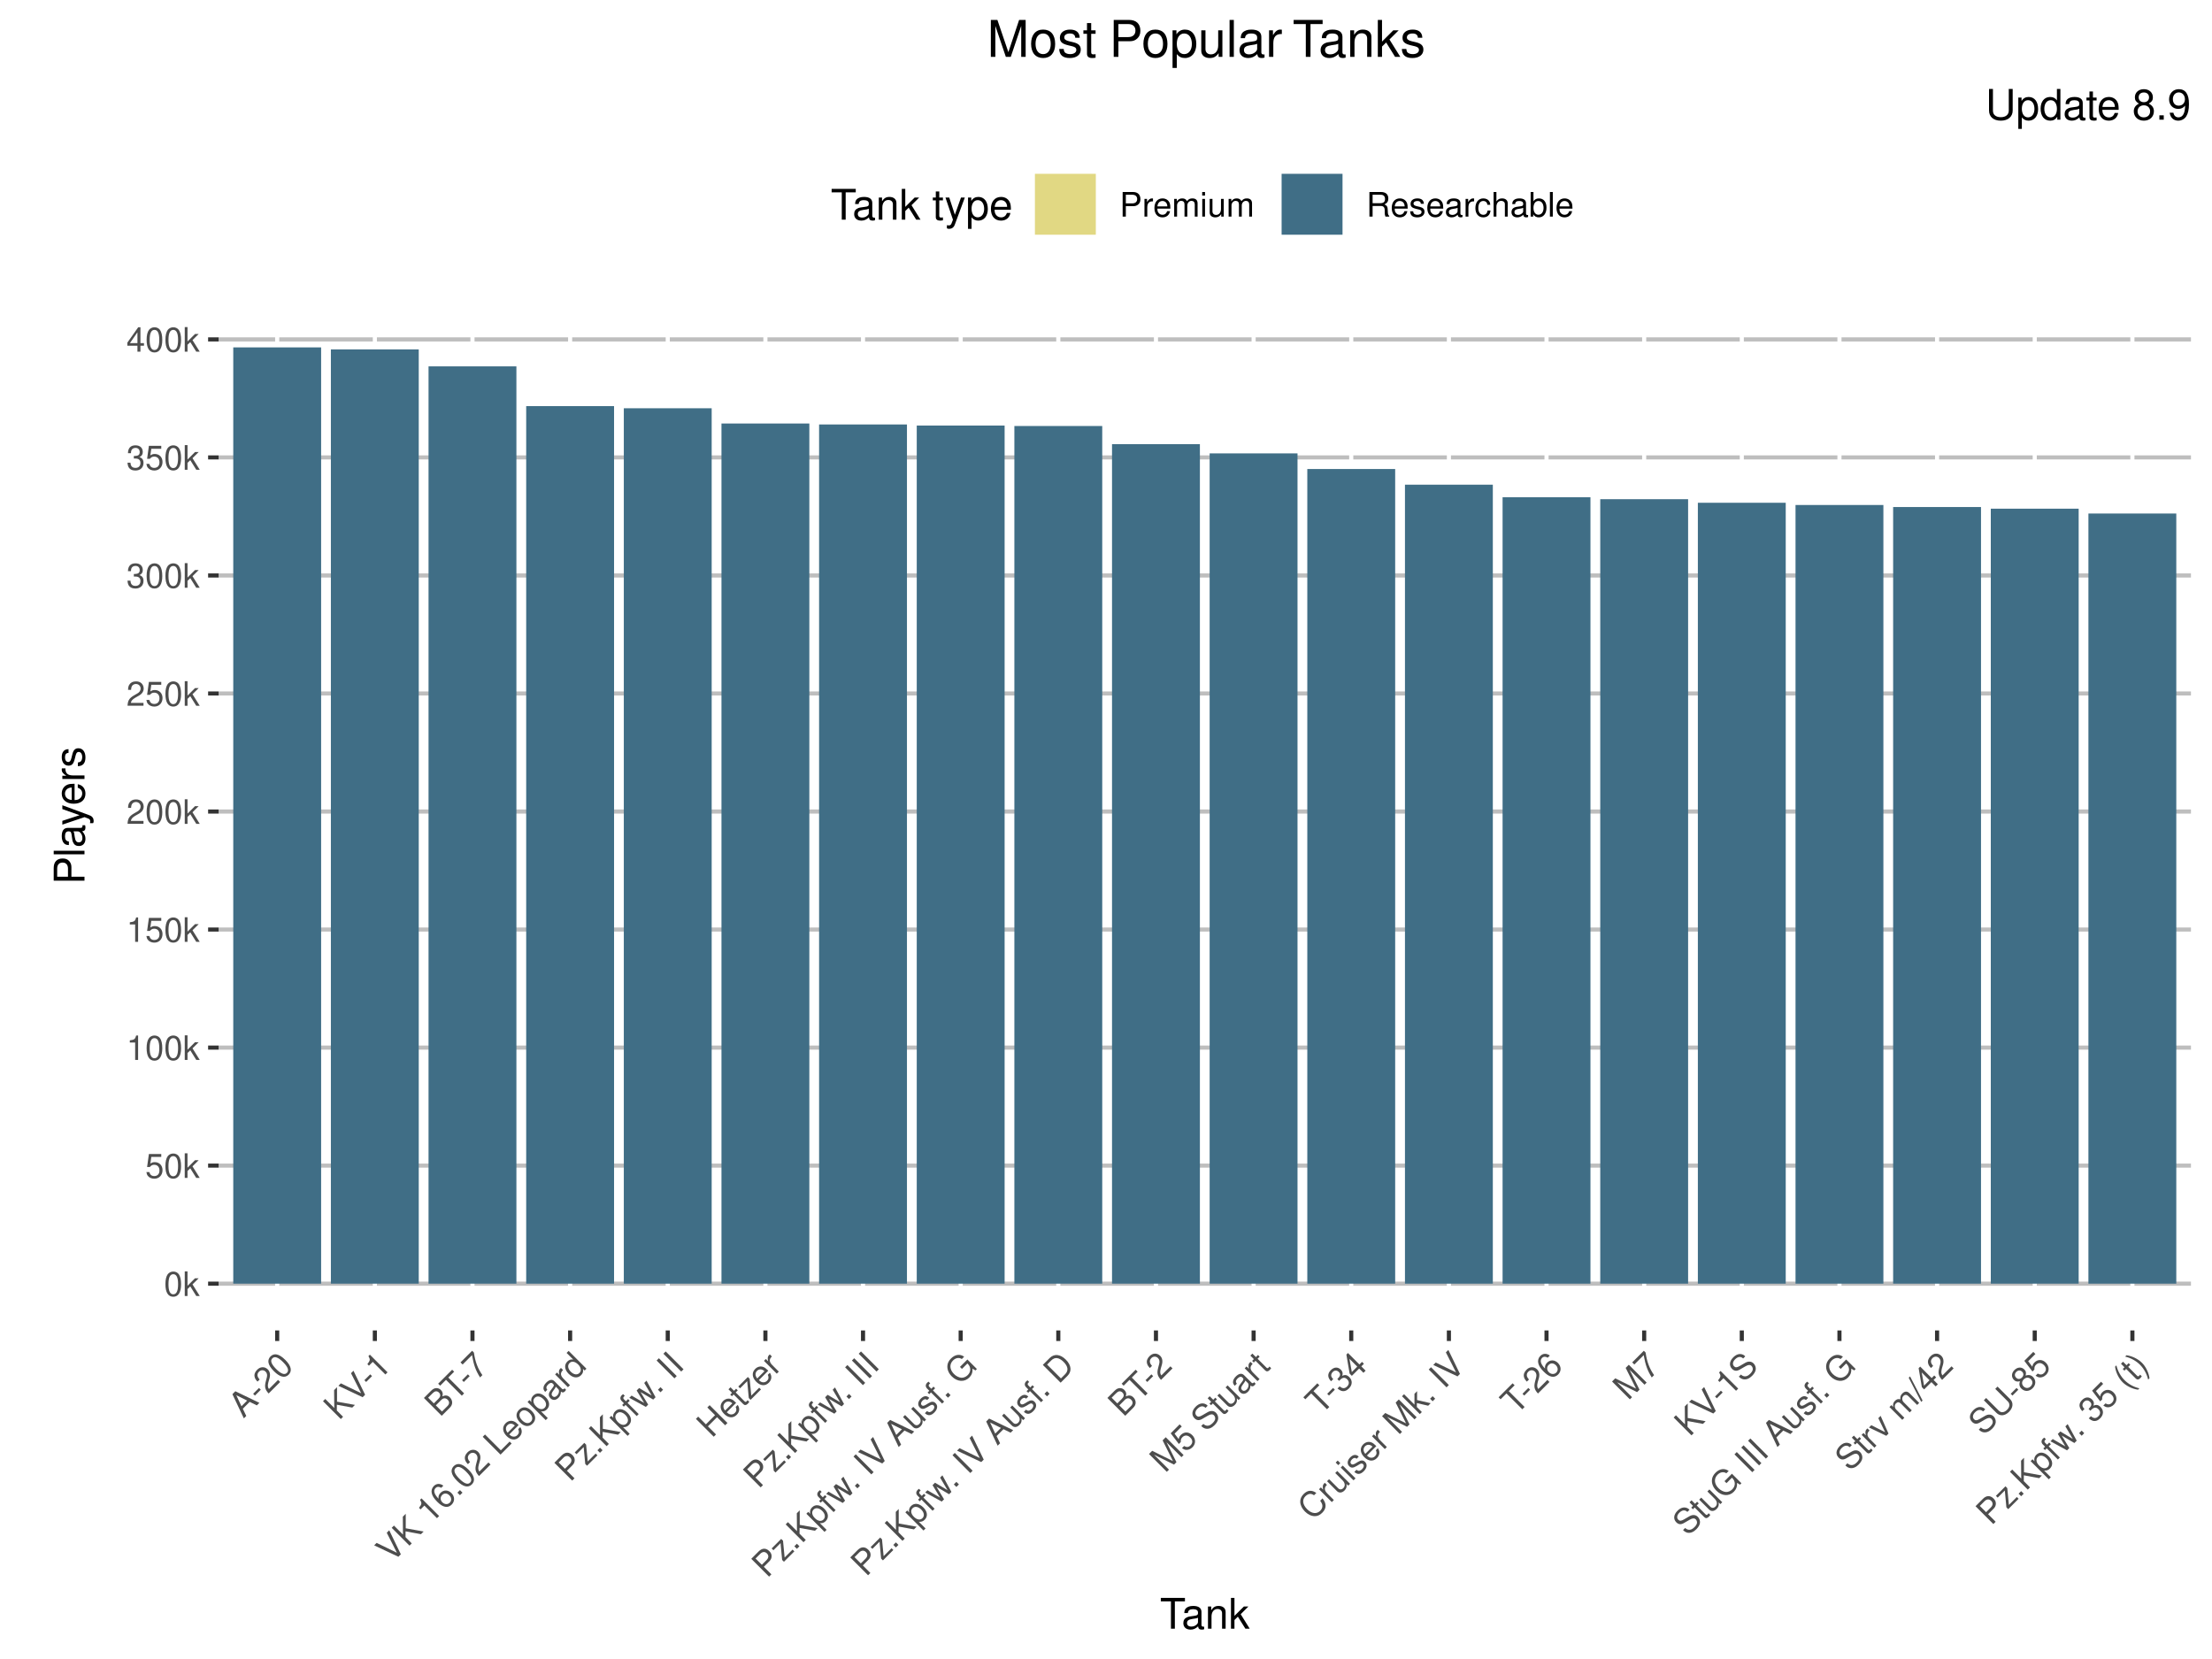
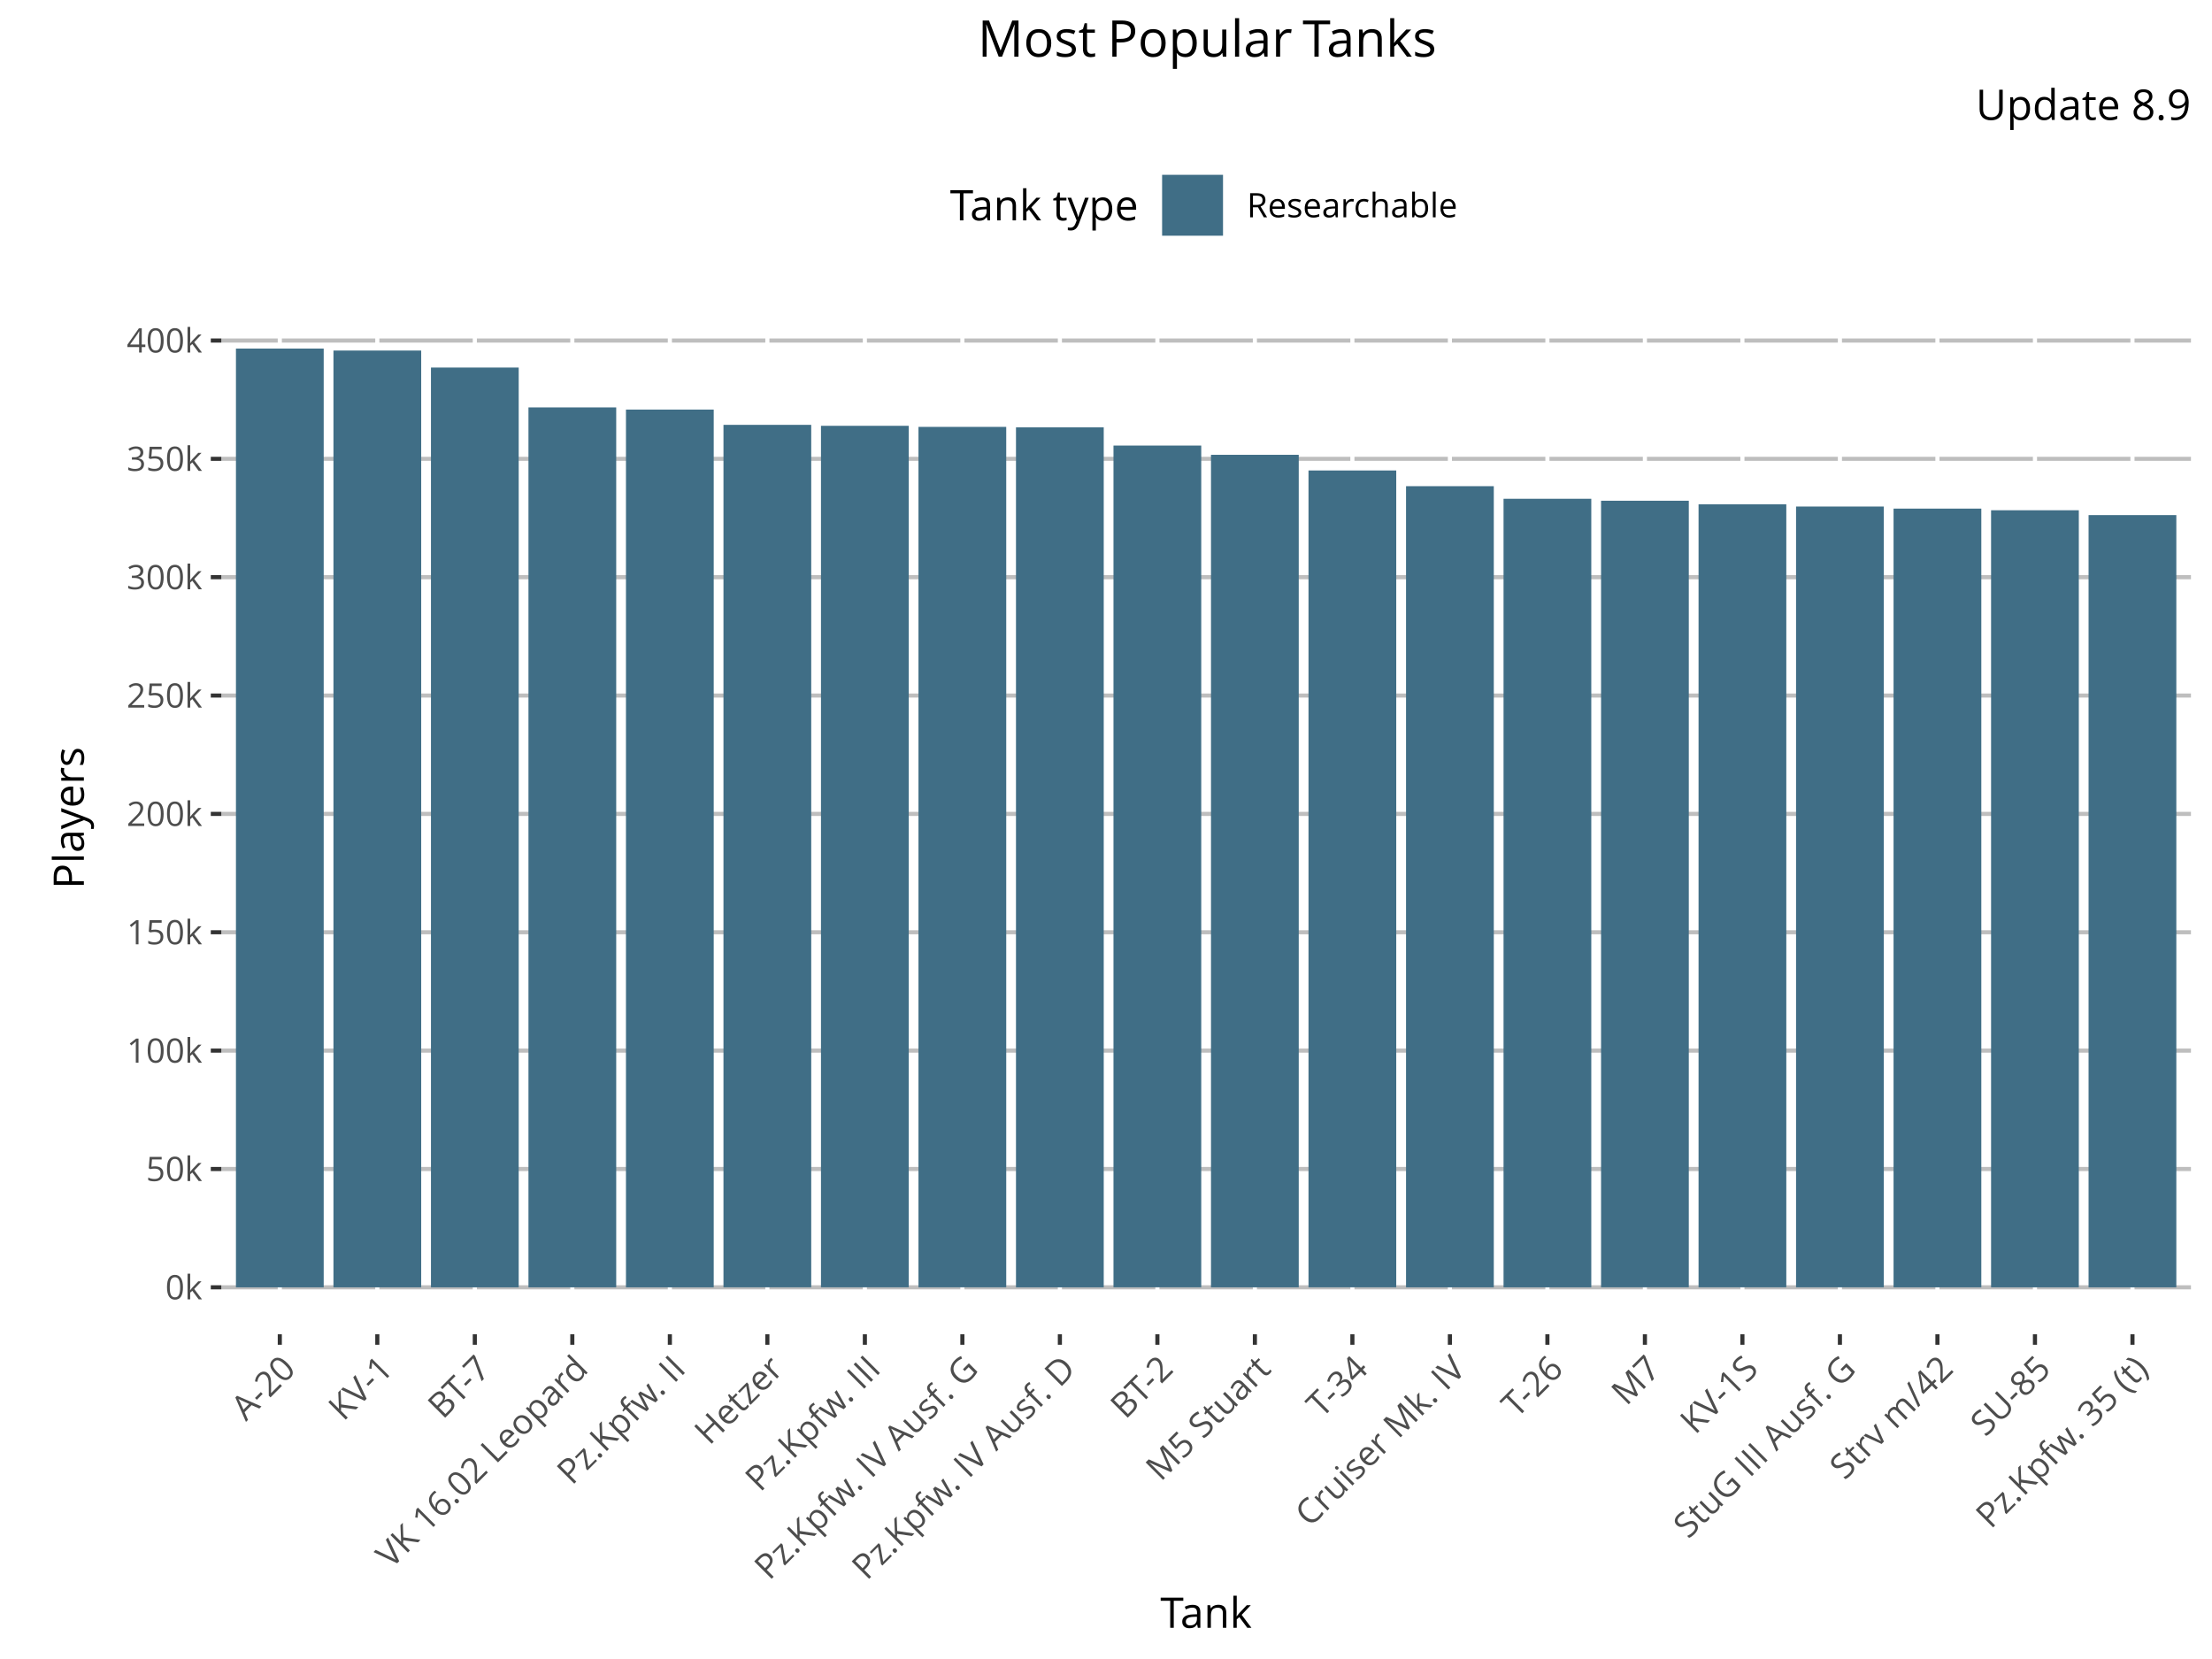
<svg xmlns="http://www.w3.org/2000/svg" class="svglite" width="576.00pt" height="432.00pt" viewBox="0 0 576.00 432.00">
  <defs>
    <style type="text/css">
    .svglite line, .svglite polyline, .svglite polygon, .svglite path, .svglite rect, .svglite circle {
      fill: none;
      stroke: #000000;
      stroke-linecap: round;
      stroke-linejoin: round;
      stroke-miterlimit: 10.00;
    }
    .svglite text {
      white-space: pre;
    }
  </style>
  </defs>
  <rect width="100%" height="100%" style="stroke: none; fill: #FFFFFF;" />
  <defs>
    <clipPath id="cpMC4wMHw1NzYuMDB8MC4wMHw0MzIuMDA=">
      <rect x="0.00" y="0.00" width="576.00" height="432.00" />
    </clipPath>
  </defs>
  <g clip-path="url(#cpMC4wMHw1NzYuMDB8MC4wMHw0MzIuMDA=)">
    <rect x="0.00" y="0.00" width="576.00" height="432.00" style="stroke-width: 1.07; stroke: #FFFFFF; fill: #FFFFFF;" />
  </g>
  <defs>
-     <clipPath id="cpNTYuOTN8NTcwLjUyfDc4LjI3fDM0Ni40NQ==">
-       <rect x="56.93" y="78.27" width="513.60" height="268.18" />
+     <clipPath id="cpNTcuNjN8NTcwLjUyfDc4LjUzfDM0Ny40NA==">
+       <rect x="57.63" y="78.53" width="512.89" height="268.90" />
    </clipPath>
  </defs>
-   <g clip-path="url(#cpNTYuOTN8NTcwLjUyfDc4LjI3fDM0Ni40NQ==)">
-     <rect x="56.93" y="78.27" width="513.60" height="268.18" style="stroke-width: 1.07; stroke: none;" />
-     <polyline points="56.93,318.89 570.52,318.89 " style="stroke-width: 0.53; stroke: #FFFFFF; stroke-linecap: butt;" />
-     <polyline points="56.93,288.16 570.52,288.16 " style="stroke-width: 0.53; stroke: #FFFFFF; stroke-linecap: butt;" />
-     <polyline points="56.93,257.42 570.52,257.42 " style="stroke-width: 0.53; stroke: #FFFFFF; stroke-linecap: butt;" />
-     <polyline points="56.93,226.69 570.52,226.69 " style="stroke-width: 0.53; stroke: #FFFFFF; stroke-linecap: butt;" />
-     <polyline points="56.93,195.95 570.52,195.95 " style="stroke-width: 0.53; stroke: #FFFFFF; stroke-linecap: butt;" />
-     <polyline points="56.93,165.21 570.52,165.21 " style="stroke-width: 0.53; stroke: #FFFFFF; stroke-linecap: butt;" />
-     <polyline points="56.93,134.48 570.52,134.48 " style="stroke-width: 0.53; stroke: #FFFFFF; stroke-linecap: butt;" />
-     <polyline points="56.93,103.74 570.52,103.74 " style="stroke-width: 0.53; stroke: #FFFFFF; stroke-linecap: butt;" />
-     <polyline points="56.93,334.26 570.52,334.26 " style="stroke-width: 1.07; stroke: #BEBEBE; stroke-linecap: butt;" />
-     <polyline points="56.93,303.52 570.52,303.52 " style="stroke-width: 1.07; stroke: #BEBEBE; stroke-linecap: butt;" />
-     <polyline points="56.93,272.79 570.52,272.79 " style="stroke-width: 1.07; stroke: #BEBEBE; stroke-linecap: butt;" />
-     <polyline points="56.93,242.05 570.52,242.05 " style="stroke-width: 1.07; stroke: #BEBEBE; stroke-linecap: butt;" />
-     <polyline points="56.93,211.32 570.52,211.32 " style="stroke-width: 1.07; stroke: #BEBEBE; stroke-linecap: butt;" />
-     <polyline points="56.93,180.58 570.52,180.58 " style="stroke-width: 1.07; stroke: #BEBEBE; stroke-linecap: butt;" />
-     <polyline points="56.93,149.85 570.52,149.85 " style="stroke-width: 1.07; stroke: #BEBEBE; stroke-linecap: butt;" />
-     <polyline points="56.93,119.11 570.52,119.11 " style="stroke-width: 1.07; stroke: #BEBEBE; stroke-linecap: butt;" />
-     <polyline points="56.93,88.38 570.52,88.38 " style="stroke-width: 1.07; stroke: #BEBEBE; stroke-linecap: butt;" />
-     <polyline points="72.18,346.45 72.18,78.27 " style="stroke-width: 1.07; stroke: #FFFFFF; stroke-linecap: butt;" />
-     <polyline points="97.61,346.45 97.61,78.27 " style="stroke-width: 1.07; stroke: #FFFFFF; stroke-linecap: butt;" />
-     <polyline points="123.03,346.45 123.03,78.27 " style="stroke-width: 1.07; stroke: #FFFFFF; stroke-linecap: butt;" />
-     <polyline points="148.46,346.45 148.46,78.27 " style="stroke-width: 1.07; stroke: #FFFFFF; stroke-linecap: butt;" />
-     <polyline points="173.88,346.45 173.88,78.27 " style="stroke-width: 1.07; stroke: #FFFFFF; stroke-linecap: butt;" />
-     <polyline points="199.31,346.45 199.31,78.27 " style="stroke-width: 1.07; stroke: #FFFFFF; stroke-linecap: butt;" />
-     <polyline points="224.73,346.45 224.73,78.27 " style="stroke-width: 1.07; stroke: #FFFFFF; stroke-linecap: butt;" />
-     <polyline points="250.16,346.45 250.16,78.27 " style="stroke-width: 1.07; stroke: #FFFFFF; stroke-linecap: butt;" />
-     <polyline points="275.58,346.45 275.58,78.27 " style="stroke-width: 1.07; stroke: #FFFFFF; stroke-linecap: butt;" />
-     <polyline points="301.01,346.45 301.01,78.27 " style="stroke-width: 1.07; stroke: #FFFFFF; stroke-linecap: butt;" />
-     <polyline points="326.44,346.45 326.44,78.27 " style="stroke-width: 1.07; stroke: #FFFFFF; stroke-linecap: butt;" />
-     <polyline points="351.86,346.45 351.86,78.27 " style="stroke-width: 1.07; stroke: #FFFFFF; stroke-linecap: butt;" />
-     <polyline points="377.29,346.45 377.29,78.27 " style="stroke-width: 1.07; stroke: #FFFFFF; stroke-linecap: butt;" />
-     <polyline points="402.71,346.45 402.71,78.27 " style="stroke-width: 1.07; stroke: #FFFFFF; stroke-linecap: butt;" />
-     <polyline points="428.14,346.45 428.14,78.27 " style="stroke-width: 1.07; stroke: #FFFFFF; stroke-linecap: butt;" />
-     <polyline points="453.56,346.45 453.56,78.27 " style="stroke-width: 1.07; stroke: #FFFFFF; stroke-linecap: butt;" />
-     <polyline points="478.99,346.45 478.99,78.27 " style="stroke-width: 1.07; stroke: #FFFFFF; stroke-linecap: butt;" />
-     <polyline points="504.41,346.45 504.41,78.27 " style="stroke-width: 1.07; stroke: #FFFFFF; stroke-linecap: butt;" />
-     <polyline points="529.84,346.45 529.84,78.27 " style="stroke-width: 1.07; stroke: #FFFFFF; stroke-linecap: butt;" />
-     <polyline points="555.27,346.45 555.27,78.27 " style="stroke-width: 1.07; stroke: #FFFFFF; stroke-linecap: butt;" />
-     <rect x="60.74" y="90.46" width="22.88" height="243.80" style="stroke-width: 1.07; stroke: none; stroke-linecap: square; stroke-linejoin: miter; fill: #406E86;" />
-     <rect x="86.16" y="90.98" width="22.88" height="243.28" style="stroke-width: 1.07; stroke: none; stroke-linecap: square; stroke-linejoin: miter; fill: #406E86;" />
-     <rect x="111.59" y="95.40" width="22.88" height="238.86" style="stroke-width: 1.07; stroke: none; stroke-linecap: square; stroke-linejoin: miter; fill: #406E86;" />
-     <rect x="137.02" y="105.75" width="22.88" height="228.51" style="stroke-width: 1.07; stroke: none; stroke-linecap: square; stroke-linejoin: miter; fill: #406E86;" />
-     <rect x="162.44" y="106.31" width="22.88" height="227.95" style="stroke-width: 1.07; stroke: none; stroke-linecap: square; stroke-linejoin: miter; fill: #406E86;" />
-     <rect x="187.87" y="110.28" width="22.88" height="223.98" style="stroke-width: 1.07; stroke: none; stroke-linecap: square; stroke-linejoin: miter; fill: #406E86;" />
-     <rect x="213.29" y="110.53" width="22.88" height="223.73" style="stroke-width: 1.07; stroke: none; stroke-linecap: square; stroke-linejoin: miter; fill: #406E86;" />
-     <rect x="238.72" y="110.81" width="22.88" height="223.45" style="stroke-width: 1.07; stroke: none; stroke-linecap: square; stroke-linejoin: miter; fill: #406E86;" />
-     <rect x="264.14" y="110.93" width="22.88" height="223.33" style="stroke-width: 1.07; stroke: none; stroke-linecap: square; stroke-linejoin: miter; fill: #406E86;" />
-     <rect x="289.57" y="115.66" width="22.88" height="218.60" style="stroke-width: 1.07; stroke: none; stroke-linecap: square; stroke-linejoin: miter; fill: #406E86;" />
-     <rect x="314.99" y="118.06" width="22.88" height="216.20" style="stroke-width: 1.07; stroke: none; stroke-linecap: square; stroke-linejoin: miter; fill: #406E86;" />
-     <rect x="340.42" y="122.13" width="22.88" height="212.13" style="stroke-width: 1.07; stroke: none; stroke-linecap: square; stroke-linejoin: miter; fill: #406E86;" />
-     <rect x="365.85" y="126.21" width="22.88" height="208.05" style="stroke-width: 1.07; stroke: none; stroke-linecap: square; stroke-linejoin: miter; fill: #406E86;" />
-     <rect x="391.27" y="129.48" width="22.88" height="204.78" style="stroke-width: 1.07; stroke: none; stroke-linecap: square; stroke-linejoin: miter; fill: #406E86;" />
-     <rect x="416.70" y="129.99" width="22.88" height="204.27" style="stroke-width: 1.07; stroke: none; stroke-linecap: square; stroke-linejoin: miter; fill: #406E86;" />
-     <rect x="442.12" y="130.92" width="22.88" height="203.34" style="stroke-width: 1.07; stroke: none; stroke-linecap: square; stroke-linejoin: miter; fill: #406E86;" />
-     <rect x="467.55" y="131.50" width="22.88" height="202.76" style="stroke-width: 1.07; stroke: none; stroke-linecap: square; stroke-linejoin: miter; fill: #406E86;" />
-     <rect x="492.97" y="132.03" width="22.88" height="202.23" style="stroke-width: 1.07; stroke: none; stroke-linecap: square; stroke-linejoin: miter; fill: #406E86;" />
-     <rect x="518.40" y="132.46" width="22.88" height="201.80" style="stroke-width: 1.07; stroke: none; stroke-linecap: square; stroke-linejoin: miter; fill: #406E86;" />
-     <rect x="543.82" y="133.72" width="22.88" height="200.54" style="stroke-width: 1.07; stroke: none; stroke-linecap: square; stroke-linejoin: miter; fill: #406E86;" />
+   <g clip-path="url(#cpNTcuNjN8NTcwLjUyfDc4LjUzfDM0Ny40NA==)">
+     <rect x="57.63" y="78.53" width="512.89" height="268.90" style="stroke-width: 1.07; stroke: none;" />
+     <polyline points="57.63,319.81 570.52,319.81 " style="stroke-width: 0.53; stroke: #FFFFFF; stroke-linecap: butt;" />
+     <polyline points="57.63,288.99 570.52,288.99 " style="stroke-width: 0.53; stroke: #FFFFFF; stroke-linecap: butt;" />
+     <polyline points="57.63,258.17 570.52,258.17 " style="stroke-width: 0.53; stroke: #FFFFFF; stroke-linecap: butt;" />
+     <polyline points="57.63,227.35 570.52,227.35 " style="stroke-width: 0.53; stroke: #FFFFFF; stroke-linecap: butt;" />
+     <polyline points="57.63,196.53 570.52,196.53 " style="stroke-width: 0.53; stroke: #FFFFFF; stroke-linecap: butt;" />
+     <polyline points="57.63,165.71 570.52,165.71 " style="stroke-width: 0.53; stroke: #FFFFFF; stroke-linecap: butt;" />
+     <polyline points="57.63,134.89 570.52,134.89 " style="stroke-width: 0.53; stroke: #FFFFFF; stroke-linecap: butt;" />
+     <polyline points="57.63,104.08 570.52,104.08 " style="stroke-width: 0.53; stroke: #FFFFFF; stroke-linecap: butt;" />
+     <polyline points="57.63,335.22 570.52,335.22 " style="stroke-width: 1.07; stroke: #BEBEBE; stroke-linecap: butt;" />
+     <polyline points="57.63,304.40 570.52,304.40 " style="stroke-width: 1.07; stroke: #BEBEBE; stroke-linecap: butt;" />
+     <polyline points="57.63,273.58 570.52,273.58 " style="stroke-width: 1.07; stroke: #BEBEBE; stroke-linecap: butt;" />
+     <polyline points="57.63,242.76 570.52,242.76 " style="stroke-width: 1.07; stroke: #BEBEBE; stroke-linecap: butt;" />
+     <polyline points="57.63,211.94 570.52,211.94 " style="stroke-width: 1.07; stroke: #BEBEBE; stroke-linecap: butt;" />
+     <polyline points="57.63,181.12 570.52,181.12 " style="stroke-width: 1.07; stroke: #BEBEBE; stroke-linecap: butt;" />
+     <polyline points="57.63,150.30 570.52,150.30 " style="stroke-width: 1.07; stroke: #BEBEBE; stroke-linecap: butt;" />
+     <polyline points="57.63,119.48 570.52,119.48 " style="stroke-width: 1.07; stroke: #BEBEBE; stroke-linecap: butt;" />
+     <polyline points="57.63,88.67 570.52,88.67 " style="stroke-width: 1.07; stroke: #BEBEBE; stroke-linecap: butt;" />
+     <polyline points="72.86,347.44 72.86,78.53 " style="stroke-width: 1.07; stroke: #FFFFFF; stroke-linecap: butt;" />
+     <polyline points="98.25,347.44 98.25,78.53 " style="stroke-width: 1.07; stroke: #FFFFFF; stroke-linecap: butt;" />
+     <polyline points="123.64,347.44 123.64,78.53 " style="stroke-width: 1.07; stroke: #FFFFFF; stroke-linecap: butt;" />
+     <polyline points="149.03,347.44 149.03,78.53 " style="stroke-width: 1.07; stroke: #FFFFFF; stroke-linecap: butt;" />
+     <polyline points="174.43,347.44 174.43,78.53 " style="stroke-width: 1.07; stroke: #FFFFFF; stroke-linecap: butt;" />
+     <polyline points="199.82,347.44 199.82,78.53 " style="stroke-width: 1.07; stroke: #FFFFFF; stroke-linecap: butt;" />
+     <polyline points="225.21,347.44 225.21,78.53 " style="stroke-width: 1.07; stroke: #FFFFFF; stroke-linecap: butt;" />
+     <polyline points="250.60,347.44 250.60,78.53 " style="stroke-width: 1.07; stroke: #FFFFFF; stroke-linecap: butt;" />
+     <polyline points="275.99,347.44 275.99,78.53 " style="stroke-width: 1.07; stroke: #FFFFFF; stroke-linecap: butt;" />
+     <polyline points="301.38,347.44 301.38,78.53 " style="stroke-width: 1.07; stroke: #FFFFFF; stroke-linecap: butt;" />
+     <polyline points="326.77,347.44 326.77,78.53 " style="stroke-width: 1.07; stroke: #FFFFFF; stroke-linecap: butt;" />
+     <polyline points="352.16,347.44 352.16,78.53 " style="stroke-width: 1.07; stroke: #FFFFFF; stroke-linecap: butt;" />
+     <polyline points="377.55,347.44 377.55,78.53 " style="stroke-width: 1.07; stroke: #FFFFFF; stroke-linecap: butt;" />
+     <polyline points="402.94,347.44 402.94,78.53 " style="stroke-width: 1.07; stroke: #FFFFFF; stroke-linecap: butt;" />
+     <polyline points="428.33,347.44 428.33,78.53 " style="stroke-width: 1.07; stroke: #FFFFFF; stroke-linecap: butt;" />
+     <polyline points="453.72,347.44 453.72,78.53 " style="stroke-width: 1.07; stroke: #FFFFFF; stroke-linecap: butt;" />
+     <polyline points="479.11,347.44 479.11,78.53 " style="stroke-width: 1.07; stroke: #FFFFFF; stroke-linecap: butt;" />
+     <polyline points="504.50,347.44 504.50,78.53 " style="stroke-width: 1.07; stroke: #FFFFFF; stroke-linecap: butt;" />
+     <polyline points="529.90,347.44 529.90,78.53 " style="stroke-width: 1.07; stroke: #FFFFFF; stroke-linecap: butt;" />
+     <polyline points="555.29,347.44 555.29,78.53 " style="stroke-width: 1.07; stroke: #FFFFFF; stroke-linecap: butt;" />
+     <rect x="61.44" y="90.76" width="22.85" height="244.46" style="stroke-width: 1.07; stroke: none; stroke-linecap: butt; stroke-linejoin: miter; fill: #406E86;" />
+     <rect x="86.83" y="91.28" width="22.85" height="243.94" style="stroke-width: 1.07; stroke: none; stroke-linecap: butt; stroke-linejoin: miter; fill: #406E86;" />
+     <rect x="112.22" y="95.71" width="22.85" height="239.51" style="stroke-width: 1.07; stroke: none; stroke-linecap: butt; stroke-linejoin: miter; fill: #406E86;" />
+     <rect x="137.61" y="106.09" width="22.85" height="229.13" style="stroke-width: 1.07; stroke: none; stroke-linecap: butt; stroke-linejoin: miter; fill: #406E86;" />
+     <rect x="163.00" y="106.65" width="22.85" height="228.57" style="stroke-width: 1.07; stroke: none; stroke-linecap: butt; stroke-linejoin: miter; fill: #406E86;" />
+     <rect x="188.39" y="110.63" width="22.85" height="224.58" style="stroke-width: 1.07; stroke: none; stroke-linecap: butt; stroke-linejoin: miter; fill: #406E86;" />
+     <rect x="213.78" y="110.88" width="22.85" height="224.33" style="stroke-width: 1.07; stroke: none; stroke-linecap: butt; stroke-linejoin: miter; fill: #406E86;" />
+     <rect x="239.17" y="111.16" width="22.85" height="224.05" style="stroke-width: 1.07; stroke: none; stroke-linecap: butt; stroke-linejoin: miter; fill: #406E86;" />
+     <rect x="264.56" y="111.28" width="22.85" height="223.94" style="stroke-width: 1.07; stroke: none; stroke-linecap: butt; stroke-linejoin: miter; fill: #406E86;" />
+     <rect x="289.95" y="116.02" width="22.85" height="219.19" style="stroke-width: 1.07; stroke: none; stroke-linecap: butt; stroke-linejoin: miter; fill: #406E86;" />
+     <rect x="315.34" y="118.43" width="22.85" height="216.79" style="stroke-width: 1.07; stroke: none; stroke-linecap: butt; stroke-linejoin: miter; fill: #406E86;" />
+     <rect x="340.73" y="122.51" width="22.85" height="212.70" style="stroke-width: 1.07; stroke: none; stroke-linecap: butt; stroke-linejoin: miter; fill: #406E86;" />
+     <rect x="366.13" y="126.60" width="22.85" height="208.62" style="stroke-width: 1.07; stroke: none; stroke-linecap: butt; stroke-linejoin: miter; fill: #406E86;" />
+     <rect x="391.52" y="129.88" width="22.85" height="205.34" style="stroke-width: 1.07; stroke: none; stroke-linecap: butt; stroke-linejoin: miter; fill: #406E86;" />
+     <rect x="416.91" y="130.39" width="22.85" height="204.82" style="stroke-width: 1.07; stroke: none; stroke-linecap: butt; stroke-linejoin: miter; fill: #406E86;" />
+     <rect x="442.30" y="131.32" width="22.85" height="203.89" style="stroke-width: 1.07; stroke: none; stroke-linecap: butt; stroke-linejoin: miter; fill: #406E86;" />
+     <rect x="467.69" y="131.90" width="22.85" height="203.31" style="stroke-width: 1.07; stroke: none; stroke-linecap: butt; stroke-linejoin: miter; fill: #406E86;" />
+     <rect x="493.08" y="132.44" width="22.85" height="202.78" style="stroke-width: 1.07; stroke: none; stroke-linecap: butt; stroke-linejoin: miter; fill: #406E86;" />
+     <rect x="518.47" y="132.87" width="22.85" height="202.35" style="stroke-width: 1.07; stroke: none; stroke-linecap: butt; stroke-linejoin: miter; fill: #406E86;" />
+     <rect x="543.86" y="134.13" width="22.85" height="201.09" style="stroke-width: 1.07; stroke: none; stroke-linecap: butt; stroke-linejoin: miter; fill: #406E86;" />
  </g>
  <g clip-path="url(#cpMC4wMHw1NzYuMDB8MC4wMHw0MzIuMDA=)">
-     <text x="51.99" y="337.47" text-anchor="end" style="font-size: 8.80px;fill: #4D4D4D; font-family: &quot;Nimbus Sans&quot;;" textLength="14.18px" lengthAdjust="spacingAndGlyphs">  0k</text>
-     <text x="51.99" y="306.73" text-anchor="end" style="font-size: 8.80px;fill: #4D4D4D; font-family: &quot;Nimbus Sans&quot;;" textLength="16.62px" lengthAdjust="spacingAndGlyphs"> 50k</text>
-     <text x="51.99" y="276.00" text-anchor="end" style="font-size: 8.80px;fill: #4D4D4D; font-family: &quot;Nimbus Sans&quot;;" textLength="19.07px" lengthAdjust="spacingAndGlyphs">100k</text>
-     <text x="51.99" y="245.26" text-anchor="end" style="font-size: 8.80px;fill: #4D4D4D; font-family: &quot;Nimbus Sans&quot;;" textLength="19.07px" lengthAdjust="spacingAndGlyphs">150k</text>
-     <text x="51.99" y="214.53" text-anchor="end" style="font-size: 8.80px;fill: #4D4D4D; font-family: &quot;Nimbus Sans&quot;;" textLength="19.07px" lengthAdjust="spacingAndGlyphs">200k</text>
-     <text x="51.99" y="183.79" text-anchor="end" style="font-size: 8.80px;fill: #4D4D4D; font-family: &quot;Nimbus Sans&quot;;" textLength="19.07px" lengthAdjust="spacingAndGlyphs">250k</text>
-     <text x="51.99" y="153.05" text-anchor="end" style="font-size: 8.80px;fill: #4D4D4D; font-family: &quot;Nimbus Sans&quot;;" textLength="19.07px" lengthAdjust="spacingAndGlyphs">300k</text>
-     <text x="51.99" y="122.32" text-anchor="end" style="font-size: 8.80px;fill: #4D4D4D; font-family: &quot;Nimbus Sans&quot;;" textLength="19.07px" lengthAdjust="spacingAndGlyphs">350k</text>
-     <text x="51.99" y="91.58" text-anchor="end" style="font-size: 8.80px;fill: #4D4D4D; font-family: &quot;Nimbus Sans&quot;;" textLength="19.07px" lengthAdjust="spacingAndGlyphs">400k</text>
-     <polyline points="54.19,334.26 56.93,334.26 " style="stroke-width: 1.07; stroke: #333333; stroke-linecap: butt;" />
-     <polyline points="54.19,303.52 56.93,303.52 " style="stroke-width: 1.07; stroke: #333333; stroke-linecap: butt;" />
-     <polyline points="54.19,272.79 56.93,272.79 " style="stroke-width: 1.07; stroke: #333333; stroke-linecap: butt;" />
-     <polyline points="54.19,242.05 56.93,242.05 " style="stroke-width: 1.07; stroke: #333333; stroke-linecap: butt;" />
-     <polyline points="54.19,211.32 56.93,211.32 " style="stroke-width: 1.07; stroke: #333333; stroke-linecap: butt;" />
-     <polyline points="54.19,180.58 56.93,180.58 " style="stroke-width: 1.07; stroke: #333333; stroke-linecap: butt;" />
-     <polyline points="54.19,149.85 56.93,149.85 " style="stroke-width: 1.07; stroke: #333333; stroke-linecap: butt;" />
-     <polyline points="54.19,119.11 56.93,119.11 " style="stroke-width: 1.07; stroke: #333333; stroke-linecap: butt;" />
-     <polyline points="54.19,88.38 56.93,88.38 " style="stroke-width: 1.07; stroke: #333333; stroke-linecap: butt;" />
-     <polyline points="72.18,349.19 72.18,346.45 " style="stroke-width: 1.07; stroke: #333333; stroke-linecap: butt;" />
-     <polyline points="97.61,349.19 97.61,346.45 " style="stroke-width: 1.07; stroke: #333333; stroke-linecap: butt;" />
-     <polyline points="123.03,349.19 123.03,346.45 " style="stroke-width: 1.07; stroke: #333333; stroke-linecap: butt;" />
-     <polyline points="148.46,349.19 148.46,346.45 " style="stroke-width: 1.07; stroke: #333333; stroke-linecap: butt;" />
-     <polyline points="173.88,349.19 173.88,346.45 " style="stroke-width: 1.07; stroke: #333333; stroke-linecap: butt;" />
-     <polyline points="199.31,349.19 199.31,346.45 " style="stroke-width: 1.07; stroke: #333333; stroke-linecap: butt;" />
-     <polyline points="224.73,349.19 224.73,346.45 " style="stroke-width: 1.07; stroke: #333333; stroke-linecap: butt;" />
-     <polyline points="250.16,349.19 250.16,346.45 " style="stroke-width: 1.07; stroke: #333333; stroke-linecap: butt;" />
-     <polyline points="275.58,349.19 275.58,346.45 " style="stroke-width: 1.07; stroke: #333333; stroke-linecap: butt;" />
-     <polyline points="301.01,349.19 301.01,346.45 " style="stroke-width: 1.07; stroke: #333333; stroke-linecap: butt;" />
-     <polyline points="326.44,349.19 326.44,346.45 " style="stroke-width: 1.07; stroke: #333333; stroke-linecap: butt;" />
-     <polyline points="351.86,349.19 351.86,346.45 " style="stroke-width: 1.07; stroke: #333333; stroke-linecap: butt;" />
-     <polyline points="377.29,349.19 377.29,346.45 " style="stroke-width: 1.07; stroke: #333333; stroke-linecap: butt;" />
-     <polyline points="402.71,349.19 402.71,346.45 " style="stroke-width: 1.07; stroke: #333333; stroke-linecap: butt;" />
-     <polyline points="428.14,349.19 428.14,346.45 " style="stroke-width: 1.07; stroke: #333333; stroke-linecap: butt;" />
-     <polyline points="453.56,349.19 453.56,346.45 " style="stroke-width: 1.07; stroke: #333333; stroke-linecap: butt;" />
-     <polyline points="478.99,349.19 478.99,346.45 " style="stroke-width: 1.07; stroke: #333333; stroke-linecap: butt;" />
-     <polyline points="504.41,349.19 504.41,346.45 " style="stroke-width: 1.07; stroke: #333333; stroke-linecap: butt;" />
-     <polyline points="529.84,349.19 529.84,346.45 " style="stroke-width: 1.07; stroke: #333333; stroke-linecap: butt;" />
-     <polyline points="555.27,349.19 555.27,346.45 " style="stroke-width: 1.07; stroke: #333333; stroke-linecap: butt;" />
-     <text transform="translate(76.82,356.02) rotate(-45)" text-anchor="end" style="font-size: 9.00px;fill: #4D4D4D; font-family: &quot;Nimbus Sans&quot;;" textLength="19.01px" lengthAdjust="spacingAndGlyphs">A-20</text>
-     <text transform="translate(102.24,356.02) rotate(-45)" text-anchor="end" style="font-size: 9.00px;fill: #4D4D4D; font-family: &quot;Nimbus Sans&quot;;" textLength="20.01px" lengthAdjust="spacingAndGlyphs">KV-1</text>
-     <text transform="translate(127.67,356.02) rotate(-45)" text-anchor="end" style="font-size: 9.00px;fill: #4D4D4D; font-family: &quot;Nimbus Sans&quot;;" textLength="19.50px" lengthAdjust="spacingAndGlyphs">BT-7</text>
-     <text transform="translate(153.10,356.02) rotate(-45)" text-anchor="end" style="font-size: 9.00px;fill: #4D4D4D; font-family: &quot;Nimbus Sans&quot;;" textLength="72.56px" lengthAdjust="spacingAndGlyphs">VK 16.02 Leopard</text>
-     <text transform="translate(178.52,356.02) rotate(-45)" text-anchor="end" style="font-size: 9.00px;fill: #4D4D4D; font-family: &quot;Nimbus Sans&quot;;" textLength="43.05px" lengthAdjust="spacingAndGlyphs">Pz.Kpfw. II</text>
-     <text transform="translate(203.95,356.02) rotate(-45)" text-anchor="end" style="font-size: 9.00px;fill: #4D4D4D; font-family: &quot;Nimbus Sans&quot;;" textLength="26.51px" lengthAdjust="spacingAndGlyphs">Hetzer</text>
-     <text transform="translate(229.37,356.02) rotate(-45)" text-anchor="end" style="font-size: 9.00px;fill: #4D4D4D; font-family: &quot;Nimbus Sans&quot;;" textLength="45.55px" lengthAdjust="spacingAndGlyphs">Pz.Kpfw. III</text>
-     <text transform="translate(254.80,356.02) rotate(-45)" text-anchor="end" style="font-size: 9.00px;fill: #4D4D4D; font-family: &quot;Nimbus Sans&quot;;" textLength="79.08px" lengthAdjust="spacingAndGlyphs">Pz.Kpfw. IV Ausf. G</text>
-     <text transform="translate(280.22,356.02) rotate(-45)" text-anchor="end" style="font-size: 9.00px;fill: #4D4D4D; font-family: &quot;Nimbus Sans&quot;;" textLength="78.58px" lengthAdjust="spacingAndGlyphs">Pz.Kpfw. IV Ausf. D</text>
-     <text transform="translate(305.65,356.02) rotate(-45)" text-anchor="end" style="font-size: 9.00px;fill: #4D4D4D; font-family: &quot;Nimbus Sans&quot;;" textLength="19.50px" lengthAdjust="spacingAndGlyphs">BT-2</text>
-     <text transform="translate(331.07,356.02) rotate(-45)" text-anchor="end" style="font-size: 9.00px;fill: #4D4D4D; font-family: &quot;Nimbus Sans&quot;;" textLength="39.02px" lengthAdjust="spacingAndGlyphs">M5 Stuart</text>
-     <text transform="translate(356.50,356.02) rotate(-45)" text-anchor="end" style="font-size: 9.00px;fill: #4D4D4D; font-family: &quot;Nimbus Sans&quot;;" textLength="18.50px" lengthAdjust="spacingAndGlyphs">T-34</text>
-     <text transform="translate(381.92,356.02) rotate(-45)" text-anchor="end" style="font-size: 9.00px;fill: #4D4D4D; font-family: &quot;Nimbus Sans&quot;;" textLength="57.02px" lengthAdjust="spacingAndGlyphs">Cruiser Mk. IV</text>
-     <text transform="translate(407.35,356.02) rotate(-45)" text-anchor="end" style="font-size: 9.00px;fill: #4D4D4D; font-family: &quot;Nimbus Sans&quot;;" textLength="18.50px" lengthAdjust="spacingAndGlyphs">T-26</text>
-     <text transform="translate(432.78,356.02) rotate(-45)" text-anchor="end" style="font-size: 9.00px;fill: #4D4D4D; font-family: &quot;Nimbus Sans&quot;;" textLength="12.50px" lengthAdjust="spacingAndGlyphs">M7</text>
-     <text transform="translate(458.20,356.02) rotate(-45)" text-anchor="end" style="font-size: 9.00px;fill: #4D4D4D; font-family: &quot;Nimbus Sans&quot;;" textLength="26.01px" lengthAdjust="spacingAndGlyphs">KV-1S</text>
-     <text transform="translate(483.63,356.02) rotate(-45)" text-anchor="end" style="font-size: 9.00px;fill: #4D4D4D; font-family: &quot;Nimbus Sans&quot;;" textLength="63.08px" lengthAdjust="spacingAndGlyphs">StuG III Ausf. G</text>
-     <text transform="translate(509.05,356.02) rotate(-45)" text-anchor="end" style="font-size: 9.00px;fill: #4D4D4D; font-family: &quot;Nimbus Sans&quot;;" textLength="38.52px" lengthAdjust="spacingAndGlyphs">Strv m/42</text>
-     <text transform="translate(534.48,356.02) rotate(-45)" text-anchor="end" style="font-size: 9.00px;fill: #4D4D4D; font-family: &quot;Nimbus Sans&quot;;" textLength="25.51px" lengthAdjust="spacingAndGlyphs">SU-85</text>
-     <text transform="translate(559.90,356.02) rotate(-45)" text-anchor="end" style="font-size: 9.00px;fill: #4D4D4D; font-family: &quot;Nimbus Sans&quot;;" textLength="59.05px" lengthAdjust="spacingAndGlyphs">Pz.Kpfw. 35 (t)</text>
-     <text x="313.72" y="424.10" text-anchor="middle" style="font-size: 11.00px; font-family: &quot;Nimbus Sans&quot;;" textLength="24.44px" lengthAdjust="spacingAndGlyphs">Tank</text>
-     <text transform="translate(22.00,212.36) rotate(-90)" text-anchor="middle" style="font-size: 11.00px; font-family: &quot;Nimbus Sans&quot;;" textLength="36.67px" lengthAdjust="spacingAndGlyphs">Players</text>
-     <rect x="210.84" y="39.07" width="205.76" height="28.24" style="stroke-width: 1.07; stroke: none; fill: #FFFFFF;" />
-     <text x="216.32" y="57.20" style="font-size: 11.00px; font-family: &quot;Nimbus Sans&quot;;" textLength="48.29px" lengthAdjust="spacingAndGlyphs">Tank type</text>
-     <rect x="268.78" y="44.55" width="17.28" height="17.28" style="stroke-width: 1.07; stroke: none;" />
-     <rect x="269.49" y="45.26" width="15.86" height="15.86" style="stroke-width: 1.07; stroke: none; stroke-linecap: square; stroke-linejoin: miter; fill: #E1D883;" />
-     <rect x="333.02" y="44.55" width="17.28" height="17.28" style="stroke-width: 1.07; stroke: none;" />
-     <rect x="333.73" y="45.26" width="15.86" height="15.86" style="stroke-width: 1.07; stroke: none; stroke-linecap: square; stroke-linejoin: miter; fill: #406E86;" />
-     <text x="291.54" y="56.40" style="font-size: 8.80px; font-family: &quot;Nimbus Sans&quot;;" textLength="35.19px" lengthAdjust="spacingAndGlyphs">Premium</text>
-     <text x="355.78" y="56.40" style="font-size: 8.80px; font-family: &quot;Nimbus Sans&quot;;" textLength="54.25px" lengthAdjust="spacingAndGlyphs">Researchable</text>
-     <text x="570.52" y="31.17" text-anchor="end" style="font-size: 11.00px; font-family: &quot;Nimbus Sans&quot;;" textLength="53.80px" lengthAdjust="spacingAndGlyphs">Update 8.9</text>
-     <text x="257.03" y="14.81" style="font-size: 13.20px; font-family: &quot;Nimbus Sans&quot;;" textLength="28.58px" lengthAdjust="spacingAndGlyphs">Most</text>
-     <text x="288.81" y="14.81" style="font-size: 13.20px; font-family: &quot;Nimbus Sans&quot;;" textLength="45.44px" lengthAdjust="spacingAndGlyphs">Popular</text>
-     <text x="336.58" y="14.81" style="font-size: 13.20px; font-family: &quot;Nimbus Sans&quot;;" textLength="35.91px" lengthAdjust="spacingAndGlyphs">Tanks</text>
+     <text x="52.70" y="338.35" text-anchor="end" style="font-size: 8.80px;fill: #4D4D4D; font-family: &quot;Open Sans&quot;;" textLength="14.21px" lengthAdjust="spacingAndGlyphs">  0k</text>
+     <text x="52.70" y="307.54" text-anchor="end" style="font-size: 8.80px;fill: #4D4D4D; font-family: &quot;Open Sans&quot;;" textLength="16.96px" lengthAdjust="spacingAndGlyphs"> 50k</text>
+     <text x="52.70" y="276.72" text-anchor="end" style="font-size: 8.80px;fill: #4D4D4D; font-family: &quot;Open Sans&quot;;" textLength="19.71px" lengthAdjust="spacingAndGlyphs">100k</text>
+     <text x="52.70" y="245.90" text-anchor="end" style="font-size: 8.80px;fill: #4D4D4D; font-family: &quot;Open Sans&quot;;" textLength="19.71px" lengthAdjust="spacingAndGlyphs">150k</text>
+     <text x="52.70" y="215.08" text-anchor="end" style="font-size: 8.80px;fill: #4D4D4D; font-family: &quot;Open Sans&quot;;" textLength="19.71px" lengthAdjust="spacingAndGlyphs">200k</text>
+     <text x="52.70" y="184.26" text-anchor="end" style="font-size: 8.80px;fill: #4D4D4D; font-family: &quot;Open Sans&quot;;" textLength="19.71px" lengthAdjust="spacingAndGlyphs">250k</text>
+     <text x="52.70" y="153.44" text-anchor="end" style="font-size: 8.80px;fill: #4D4D4D; font-family: &quot;Open Sans&quot;;" textLength="19.71px" lengthAdjust="spacingAndGlyphs">300k</text>
+     <text x="52.70" y="122.62" text-anchor="end" style="font-size: 8.80px;fill: #4D4D4D; font-family: &quot;Open Sans&quot;;" textLength="19.71px" lengthAdjust="spacingAndGlyphs">350k</text>
+     <text x="52.70" y="91.81" text-anchor="end" style="font-size: 8.80px;fill: #4D4D4D; font-family: &quot;Open Sans&quot;;" textLength="19.71px" lengthAdjust="spacingAndGlyphs">400k</text>
+     <polyline points="54.89,335.22 57.63,335.22 " style="stroke-width: 1.07; stroke: #333333; stroke-linecap: butt;" />
+     <polyline points="54.89,304.40 57.63,304.40 " style="stroke-width: 1.07; stroke: #333333; stroke-linecap: butt;" />
+     <polyline points="54.89,273.58 57.63,273.58 " style="stroke-width: 1.07; stroke: #333333; stroke-linecap: butt;" />
+     <polyline points="54.89,242.76 57.63,242.76 " style="stroke-width: 1.07; stroke: #333333; stroke-linecap: butt;" />
+     <polyline points="54.89,211.94 57.63,211.94 " style="stroke-width: 1.07; stroke: #333333; stroke-linecap: butt;" />
+     <polyline points="54.89,181.12 57.63,181.12 " style="stroke-width: 1.07; stroke: #333333; stroke-linecap: butt;" />
+     <polyline points="54.89,150.30 57.63,150.30 " style="stroke-width: 1.07; stroke: #333333; stroke-linecap: butt;" />
+     <polyline points="54.89,119.48 57.63,119.48 " style="stroke-width: 1.07; stroke: #333333; stroke-linecap: butt;" />
+     <polyline points="54.89,88.67 57.63,88.67 " style="stroke-width: 1.07; stroke: #333333; stroke-linecap: butt;" />
+     <polyline points="72.86,350.18 72.86,347.44 " style="stroke-width: 1.07; stroke: #333333; stroke-linecap: butt;" />
+     <polyline points="98.25,350.18 98.25,347.44 " style="stroke-width: 1.07; stroke: #333333; stroke-linecap: butt;" />
+     <polyline points="123.64,350.18 123.64,347.44 " style="stroke-width: 1.07; stroke: #333333; stroke-linecap: butt;" />
+     <polyline points="149.03,350.18 149.03,347.44 " style="stroke-width: 1.07; stroke: #333333; stroke-linecap: butt;" />
+     <polyline points="174.43,350.18 174.43,347.44 " style="stroke-width: 1.07; stroke: #333333; stroke-linecap: butt;" />
+     <polyline points="199.82,350.18 199.82,347.44 " style="stroke-width: 1.07; stroke: #333333; stroke-linecap: butt;" />
+     <polyline points="225.21,350.18 225.21,347.44 " style="stroke-width: 1.07; stroke: #333333; stroke-linecap: butt;" />
+     <polyline points="250.60,350.18 250.60,347.44 " style="stroke-width: 1.07; stroke: #333333; stroke-linecap: butt;" />
+     <polyline points="275.99,350.18 275.99,347.44 " style="stroke-width: 1.07; stroke: #333333; stroke-linecap: butt;" />
+     <polyline points="301.38,350.18 301.38,347.44 " style="stroke-width: 1.07; stroke: #333333; stroke-linecap: butt;" />
+     <polyline points="326.77,350.18 326.77,347.44 " style="stroke-width: 1.07; stroke: #333333; stroke-linecap: butt;" />
+     <polyline points="352.16,350.18 352.16,347.44 " style="stroke-width: 1.07; stroke: #333333; stroke-linecap: butt;" />
+     <polyline points="377.55,350.18 377.55,347.44 " style="stroke-width: 1.07; stroke: #333333; stroke-linecap: butt;" />
+     <polyline points="402.94,350.18 402.94,347.44 " style="stroke-width: 1.07; stroke: #333333; stroke-linecap: butt;" />
+     <polyline points="428.33,350.18 428.33,347.44 " style="stroke-width: 1.07; stroke: #333333; stroke-linecap: butt;" />
+     <polyline points="453.72,350.18 453.72,347.44 " style="stroke-width: 1.07; stroke: #333333; stroke-linecap: butt;" />
+     <polyline points="479.11,350.18 479.11,347.44 " style="stroke-width: 1.07; stroke: #333333; stroke-linecap: butt;" />
+     <polyline points="504.50,350.18 504.50,347.44 " style="stroke-width: 1.07; stroke: #333333; stroke-linecap: butt;" />
+     <polyline points="529.90,350.18 529.90,347.44 " style="stroke-width: 1.07; stroke: #333333; stroke-linecap: butt;" />
+     <polyline points="555.29,350.18 555.29,347.44 " style="stroke-width: 1.07; stroke: #333333; stroke-linecap: butt;" />
+     <text transform="translate(77.40,356.91) rotate(-45)" text-anchor="end" style="font-size: 9.00px;fill: #4D4D4D; font-family: &quot;Open Sans&quot;;" textLength="18.89px" lengthAdjust="spacingAndGlyphs">A-20</text>
+     <text transform="translate(102.79,356.91) rotate(-45)" text-anchor="end" style="font-size: 9.00px;fill: #4D4D4D; font-family: &quot;Open Sans&quot;;" textLength="18.92px" lengthAdjust="spacingAndGlyphs">KV-1</text>
+     <text transform="translate(128.18,356.91) rotate(-45)" text-anchor="end" style="font-size: 9.00px;fill: #4D4D4D; font-family: &quot;Open Sans&quot;;" textLength="18.23px" lengthAdjust="spacingAndGlyphs">BT-7</text>
+     <text transform="translate(153.58,356.91) rotate(-45)" text-anchor="end" style="font-size: 9.00px;fill: #4D4D4D; font-family: &quot;Open Sans&quot;;" textLength="73.23px" lengthAdjust="spacingAndGlyphs">VK 16.02 Leopard</text>
+     <text transform="translate(178.97,356.91) rotate(-45)" text-anchor="end" style="font-size: 9.00px;fill: #4D4D4D; font-family: &quot;Open Sans&quot;;" textLength="42.52px" lengthAdjust="spacingAndGlyphs">Pz.Kpfw. II</text>
+     <text transform="translate(204.36,356.91) rotate(-45)" text-anchor="end" style="font-size: 9.00px;fill: #4D4D4D; font-family: &quot;Open Sans&quot;;" textLength="27.79px" lengthAdjust="spacingAndGlyphs">Hetzer</text>
+     <text transform="translate(229.75,356.91) rotate(-45)" text-anchor="end" style="font-size: 9.00px;fill: #4D4D4D; font-family: &quot;Open Sans&quot;;" textLength="45.04px" lengthAdjust="spacingAndGlyphs">Pz.Kpfw. III</text>
+     <text transform="translate(255.14,356.91) rotate(-45)" text-anchor="end" style="font-size: 9.00px;fill: #4D4D4D; font-family: &quot;Open Sans&quot;;" textLength="77.56px" lengthAdjust="spacingAndGlyphs">Pz.Kpfw. IV Ausf. G</text>
+     <text transform="translate(280.53,356.91) rotate(-45)" text-anchor="end" style="font-size: 9.00px;fill: #4D4D4D; font-family: &quot;Open Sans&quot;;" textLength="77.57px" lengthAdjust="spacingAndGlyphs">Pz.Kpfw. IV Ausf. D</text>
+     <text transform="translate(305.92,356.91) rotate(-45)" text-anchor="end" style="font-size: 9.00px;fill: #4D4D4D; font-family: &quot;Open Sans&quot;;" textLength="18.23px" lengthAdjust="spacingAndGlyphs">BT-2</text>
+     <text transform="translate(331.31,356.91) rotate(-45)" text-anchor="end" style="font-size: 9.00px;fill: #4D4D4D; font-family: &quot;Open Sans&quot;;" textLength="41.10px" lengthAdjust="spacingAndGlyphs">M5 Stuart</text>
+     <text transform="translate(356.70,356.91) rotate(-45)" text-anchor="end" style="font-size: 9.00px;fill: #4D4D4D; font-family: &quot;Open Sans&quot;;" textLength="17.81px" lengthAdjust="spacingAndGlyphs">T-34</text>
+     <text transform="translate(382.09,356.91) rotate(-45)" text-anchor="end" style="font-size: 9.00px;fill: #4D4D4D; font-family: &quot;Open Sans&quot;;" textLength="57.96px" lengthAdjust="spacingAndGlyphs">Cruiser Mk. IV</text>
+     <text transform="translate(407.48,356.91) rotate(-45)" text-anchor="end" style="font-size: 9.00px;fill: #4D4D4D; font-family: &quot;Open Sans&quot;;" textLength="17.81px" lengthAdjust="spacingAndGlyphs">T-26</text>
+     <text transform="translate(432.87,356.91) rotate(-45)" text-anchor="end" style="font-size: 9.00px;fill: #4D4D4D; font-family: &quot;Open Sans&quot;;" textLength="13.28px" lengthAdjust="spacingAndGlyphs">M7</text>
+     <text transform="translate(458.26,356.91) rotate(-45)" text-anchor="end" style="font-size: 9.00px;fill: #4D4D4D; font-family: &quot;Open Sans&quot;;" textLength="23.86px" lengthAdjust="spacingAndGlyphs">KV-1S</text>
+     <text transform="translate(483.66,356.91) rotate(-45)" text-anchor="end" style="font-size: 9.00px;fill: #4D4D4D; font-family: &quot;Open Sans&quot;;" textLength="62.26px" lengthAdjust="spacingAndGlyphs">StuG III Ausf. G</text>
+     <text transform="translate(509.05,356.91) rotate(-45)" text-anchor="end" style="font-size: 9.00px;fill: #4D4D4D; font-family: &quot;Open Sans&quot;;" textLength="40.61px" lengthAdjust="spacingAndGlyphs">Strv m/42</text>
+     <text transform="translate(534.44,356.91) rotate(-45)" text-anchor="end" style="font-size: 9.00px;fill: #4D4D4D; font-family: &quot;Open Sans&quot;;" textLength="24.68px" lengthAdjust="spacingAndGlyphs">SU-85</text>
+     <text transform="translate(559.83,356.91) rotate(-45)" text-anchor="end" style="font-size: 9.00px;fill: #4D4D4D; font-family: &quot;Open Sans&quot;;" textLength="58.64px" lengthAdjust="spacingAndGlyphs">Pz.Kpfw. 35 (t)</text>
+     <text x="314.07" y="423.88" text-anchor="middle" style="font-size: 11.00px; font-family: &quot;Open Sans&quot;;" textLength="23.85px" lengthAdjust="spacingAndGlyphs">Tank</text>
+     <text transform="translate(21.84,212.99) rotate(-90)" text-anchor="middle" style="font-size: 11.00px; font-family: &quot;Open Sans&quot;;" textLength="36.98px" lengthAdjust="spacingAndGlyphs">Players</text>
+     <rect x="241.90" y="39.34" width="144.35" height="28.24" style="stroke-width: 1.07; stroke: none; fill: #FFFFFF;" />
+     <text x="247.38" y="57.38" style="font-size: 11.00px; font-family: &quot;Open Sans&quot;;" textLength="49.05px" lengthAdjust="spacingAndGlyphs">Tank type</text>
+     <rect x="301.91" y="44.82" width="17.28" height="17.28" style="stroke-width: 1.07; stroke: none;" />
+     <rect x="302.61" y="45.52" width="15.86" height="15.86" style="stroke-width: 1.07; stroke: none; stroke-linecap: butt; stroke-linejoin: miter; fill: #406E86;" />
+     <text x="324.67" y="56.59" style="font-size: 8.80px; font-family: &quot;Open Sans&quot;;" textLength="54.87px" lengthAdjust="spacingAndGlyphs">Researchable</text>
+     <text x="570.52" y="31.22" text-anchor="end" style="font-size: 11.00px; font-family: &quot;Open Sans&quot;;" textLength="56.03px" lengthAdjust="spacingAndGlyphs">Update 8.9</text>
+     <text x="254.59" y="14.76" style="font-size: 13.20px; font-family: &quot;Open Sans&quot;;" textLength="30.83px" lengthAdjust="spacingAndGlyphs">Most</text>
+     <text x="288.35" y="14.76" style="font-size: 13.20px; font-family: &quot;Open Sans&quot;;" textLength="48.15px" lengthAdjust="spacingAndGlyphs">Popular</text>
+     <text x="339.18" y="14.76" style="font-size: 13.20px; font-family: &quot;Open Sans&quot;;" textLength="34.89px" lengthAdjust="spacingAndGlyphs">Tanks</text>
  </g>
</svg>
